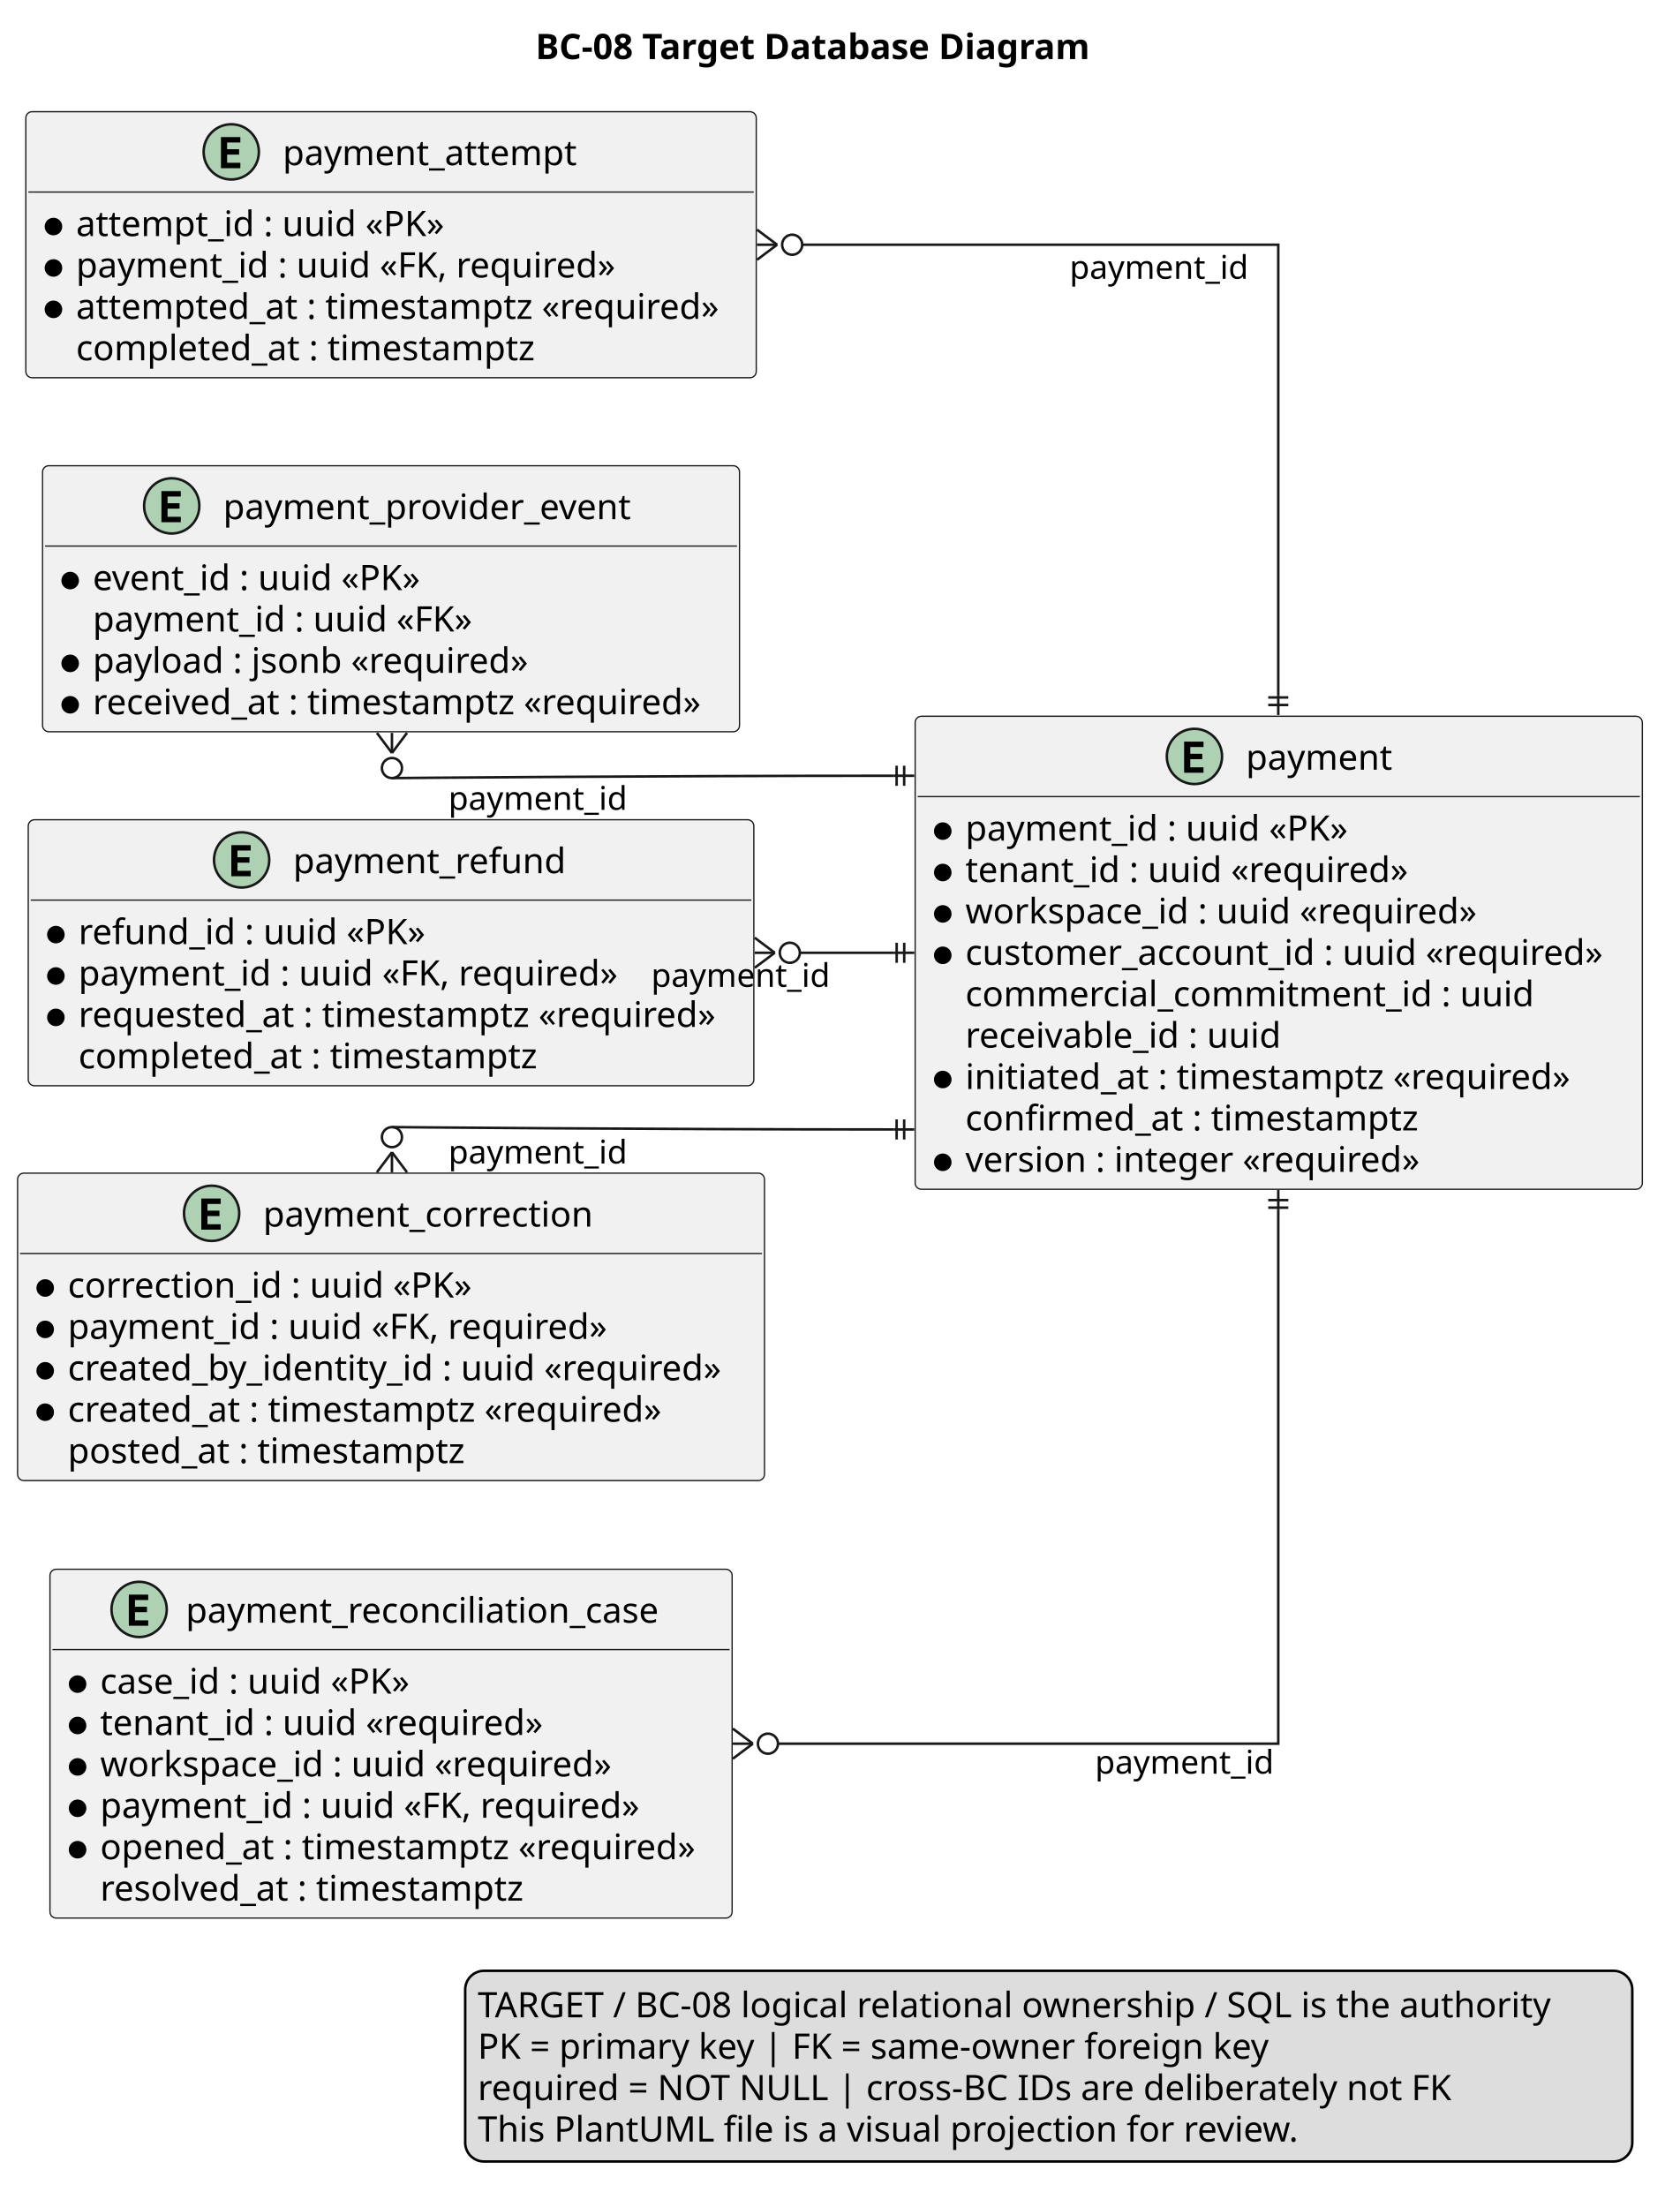
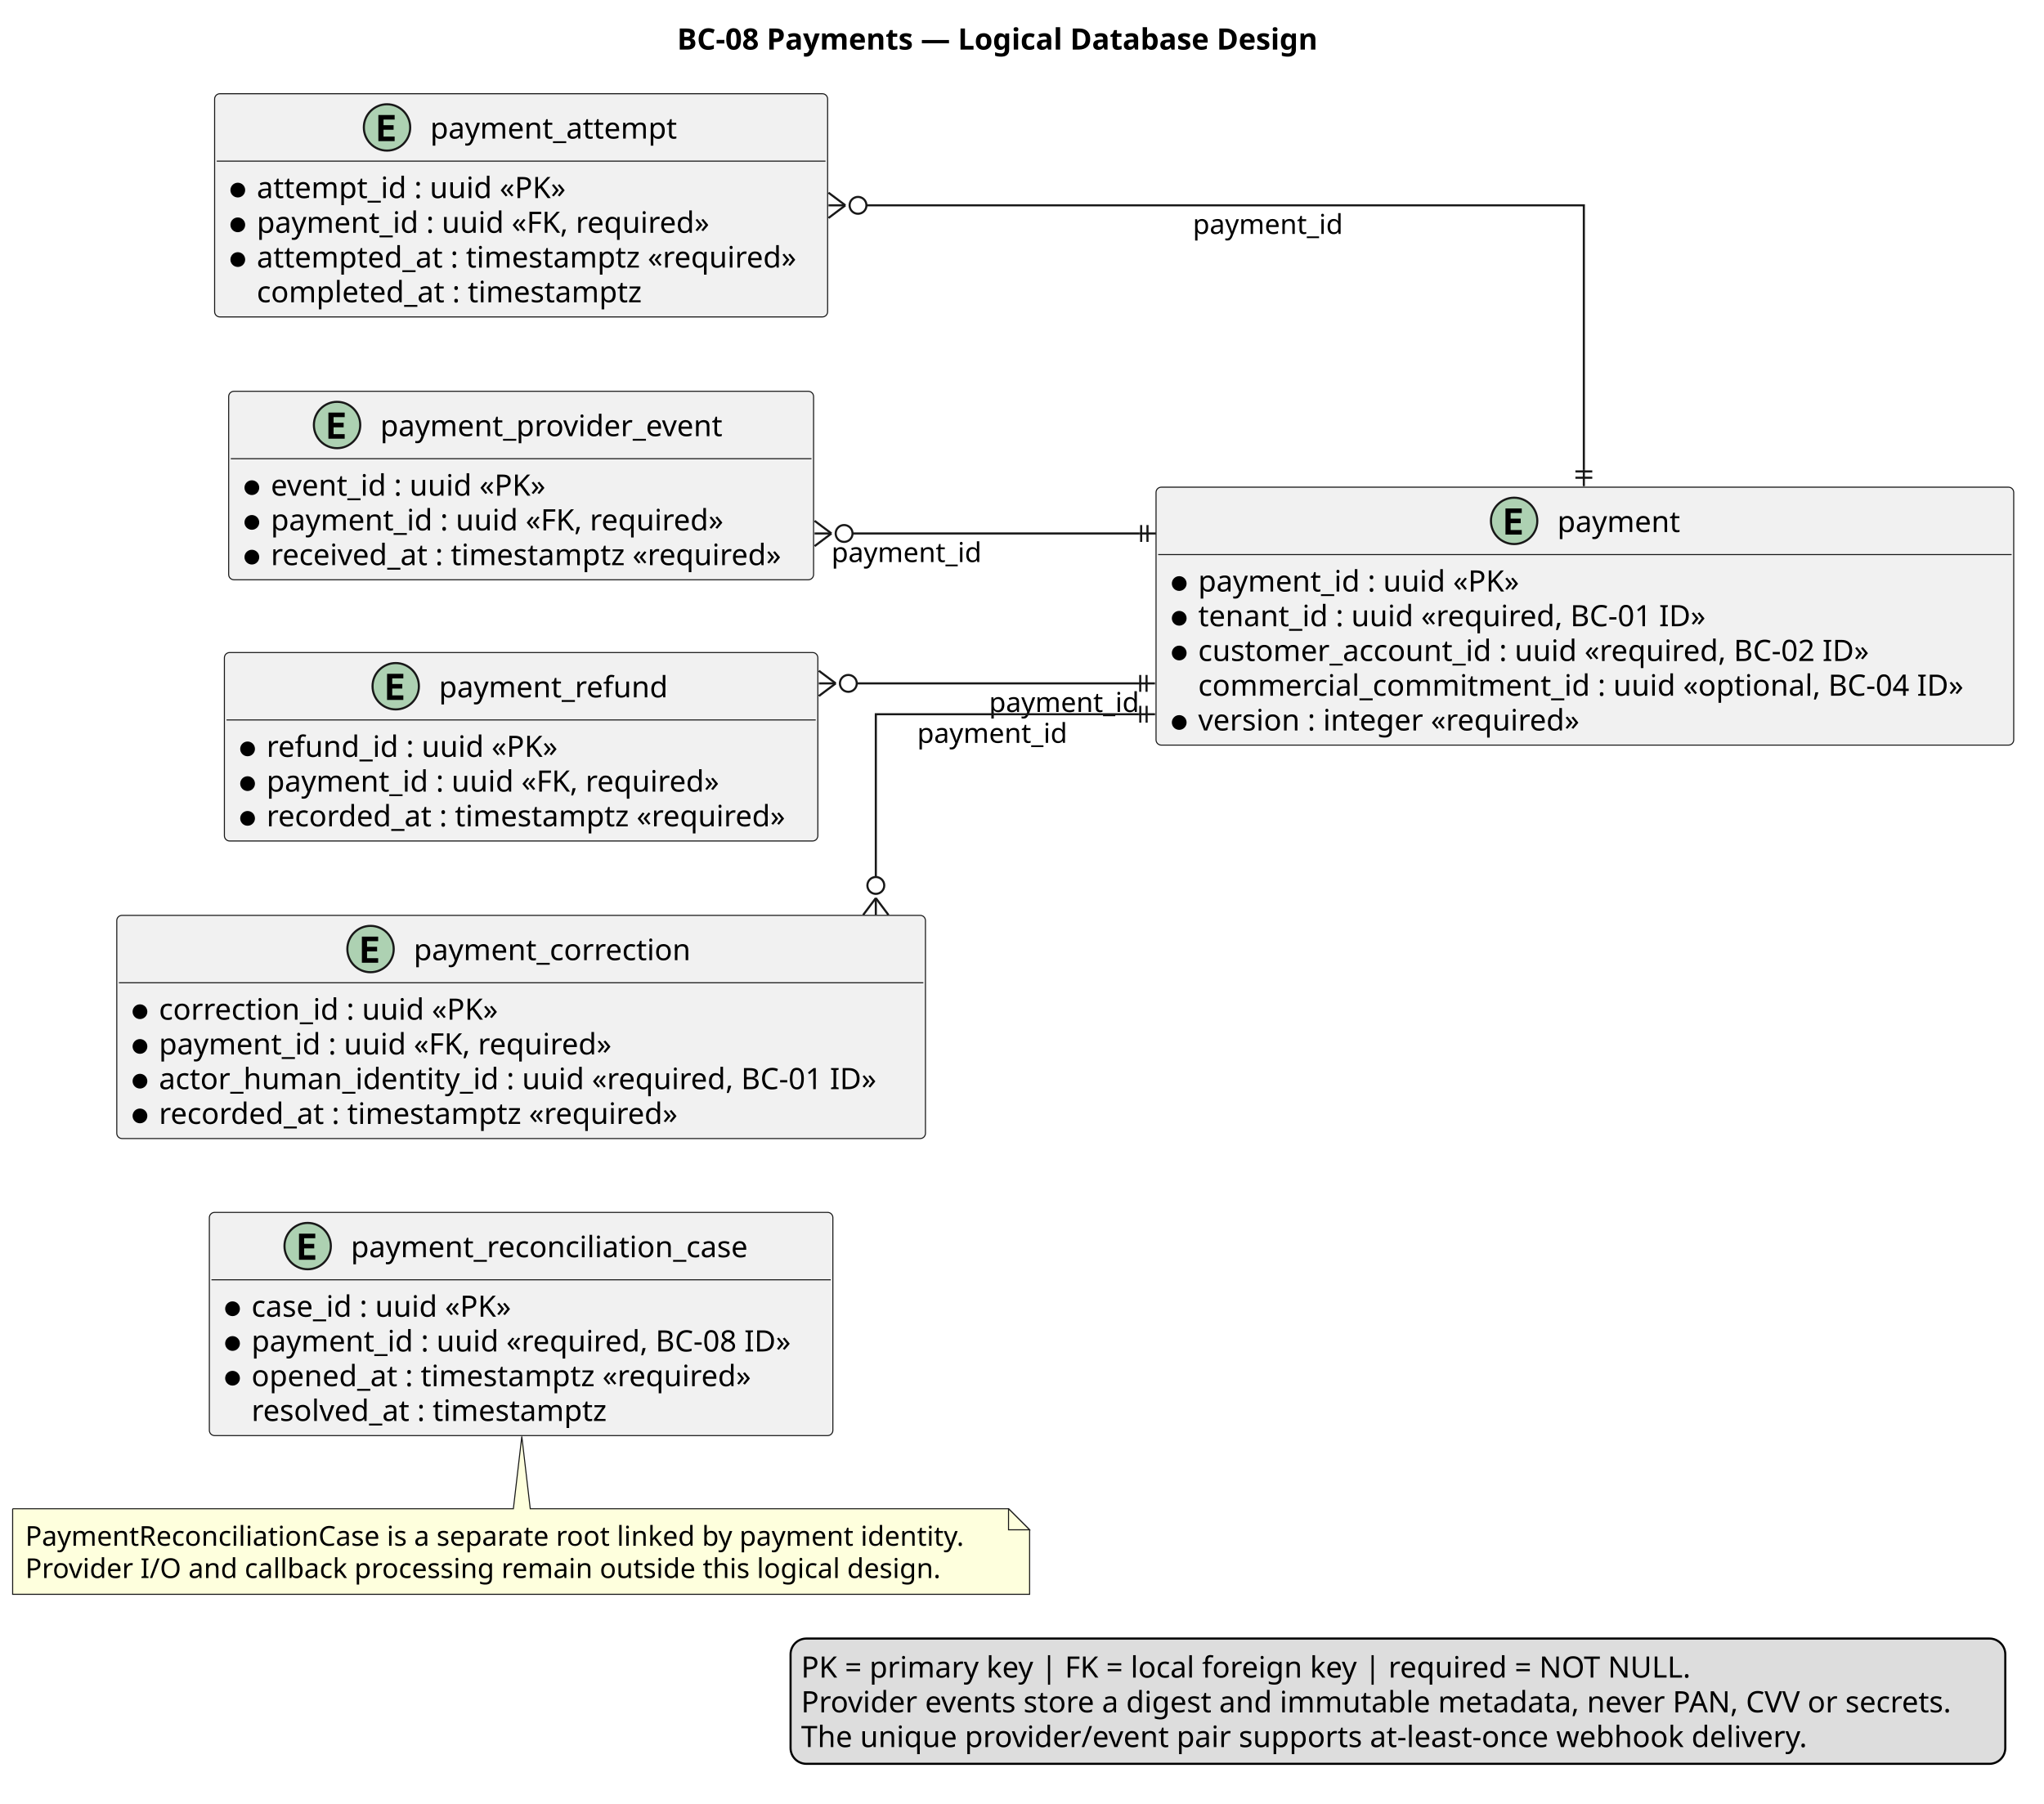
- <svg xmlns="http://www.w3.org/2000/svg" contentStyleType="text/css" data-diagram-type="CLASS" height="879px" preserveAspectRatio="none" style="width:669px;height:879px;background:#FFFFFF;" version="1.1" viewBox="0 0 669 879" width="669px" zoomAndPan="magnify">
+ <svg xmlns="http://www.w3.org/2000/svg" contentStyleType="text/css" data-diagram-type="CLASS" height="856px" preserveAspectRatio="none" style="width:970px;height:856px;background:#FFFFFF;" version="1.1" viewBox="0 0 970 856" width="970px" zoomAndPan="magnify">
  <defs />
  <g>
    <g class="title" data-source-line="1">
-       <text fill="#000000" font-family="sans-serif" font-size="14" font-weight="700" lengthAdjust="spacing" textLength="235.566" x="213.264" y="23.535">BC-08 Target Database Diagram</text>
+       <text fill="#000000" font-family="sans-serif" font-size="14" font-weight="700" lengthAdjust="spacing" textLength="320.988" x="321.322" y="23.535">BC-08 Payments — Logical Database Design</text>
    </g>
-     <g class="entity" data-qualified-name="t_payment" data-source-line="12" id="ent0001">
-       <rect fill="#F1F1F1" height="188.394" rx="2.5" ry="2.5" style="stroke:#181818;stroke-width:0.5;" width="289.614" x="364.48" y="285.268" />
-       <ellipse cx="475.711" cy="301.268" fill="#ADD1B2" rx="11" ry="11" style="stroke:#181818;stroke-width:1;" />
-       <path d="M479.325,307.768 L471.606,307.768 L471.606,295.375 L479.325,295.375 L479.325,297.533 L474.054,297.533 L474.054,300.206 L478.827,300.206 L478.827,302.365 L474.054,302.365 L474.054,305.61 L479.325,305.61 Z " fill="#000000" />
-       <text fill="#000000" font-family="sans-serif" font-size="14" lengthAdjust="spacing" textLength="58.652" x="496.211" y="306.559">payment</text>
-       <line style="stroke:#181818;stroke-width:0.5;" x1="365.48" x2="653.094" y1="317.268" y2="317.268" />
+     <g class="entity" data-qualified-name="payment" data-source-line="12" id="ent0001">
+       <rect fill="#F1F1F1" height="122.441" rx="2.5" ry="2.5" style="stroke:#181818;stroke-width:0.5;" width="407.022" x="548.61" y="231.248" />
+       <ellipse cx="718.545" cy="247.248" fill="#ADD1B2" rx="11" ry="11" style="stroke:#181818;stroke-width:1;" />
+       <path d="M722.159,253.748 L714.439,253.748 L714.439,241.355 L722.159,241.355 L722.159,243.513 L716.888,243.513 L716.888,246.186 L721.661,246.186 L721.661,248.345 L716.888,248.345 L716.888,251.59 L722.159,251.59 Z " fill="#000000" />
+       <text fill="#000000" font-family="sans-serif" font-size="14" lengthAdjust="spacing" textLength="58.652" x="739.045" y="252.539">payment</text>
+       <line style="stroke:#181818;stroke-width:0.5;" x1="549.61" x2="954.631" y1="263.248" y2="263.248" />
      <g data-visibility-modifier="IE_MANDATORY">
-         <ellipse cx="375.48" cy="331.012" fill="#000000" rx="3" ry="3" style="stroke:#000000;stroke-width:1;" />
+         <ellipse cx="559.61" cy="276.992" fill="#000000" rx="3" ry="3" style="stroke:#000000;stroke-width:1;" />
      </g>
-       <text fill="#000000" font-family="sans-serif" font-size="14" lengthAdjust="spacing" textLength="158.013" x="384.48" y="334.803">payment_id : uuid «PK»</text>
+       <text fill="#000000" font-family="sans-serif" font-size="14" lengthAdjust="spacing" textLength="158.013" x="568.61" y="280.783">payment_id : uuid «PK»</text>
      <g data-visibility-modifier="IE_MANDATORY">
-         <ellipse cx="375.48" cy="347.501" fill="#000000" rx="3" ry="3" style="stroke:#000000;stroke-width:1;" />
+         <ellipse cx="559.61" cy="293.481" fill="#000000" rx="3" ry="3" style="stroke:#000000;stroke-width:1;" />
      </g>
-       <text fill="#000000" font-family="sans-serif" font-size="14" lengthAdjust="spacing" textLength="183.278" x="384.48" y="351.292">tenant_id : uuid «required»</text>
+       <text fill="#000000" font-family="sans-serif" font-size="14" lengthAdjust="spacing" textLength="254.632" x="568.61" y="297.272">tenant_id : uuid «required, BC-01 ID»</text>
      <g data-visibility-modifier="IE_MANDATORY">
-         <ellipse cx="375.48" cy="363.989" fill="#000000" rx="3" ry="3" style="stroke:#000000;stroke-width:1;" />
+         <ellipse cx="559.61" cy="309.969" fill="#000000" rx="3" ry="3" style="stroke:#000000;stroke-width:1;" />
      </g>
-       <text fill="#000000" font-family="sans-serif" font-size="14" lengthAdjust="spacing" textLength="211.846" x="384.48" y="367.78">workspace_id : uuid «required»</text>
+       <text fill="#000000" font-family="sans-serif" font-size="14" lengthAdjust="spacing" textLength="334.968" x="568.61" y="313.76">customer_account_id : uuid «required, BC-02 ID»</text>
+       <text fill="#000000" font-family="sans-serif" font-size="14" lengthAdjust="spacing" textLength="381.022" x="568.61" y="330.248">commercial_commitment_id : uuid «optional, BC-04 ID»</text>
      <g data-visibility-modifier="IE_MANDATORY">
-         <ellipse cx="375.48" cy="380.477" fill="#000000" rx="3" ry="3" style="stroke:#000000;stroke-width:1;" />
+         <ellipse cx="559.61" cy="342.945" fill="#000000" rx="3" ry="3" style="stroke:#000000;stroke-width:1;" />
      </g>
-       <text fill="#000000" font-family="sans-serif" font-size="14" lengthAdjust="spacing" textLength="263.614" x="384.48" y="384.268">customer_account_id : uuid «required»</text>
-       <text fill="#000000" font-family="sans-serif" font-size="14" lengthAdjust="spacing" textLength="234.808" x="384.48" y="400.757">commercial_commitment_id : uuid</text>
-       <text fill="#000000" font-family="sans-serif" font-size="14" lengthAdjust="spacing" textLength="131.565" x="384.48" y="417.245">receivable_id : uuid</text>
+       <text fill="#000000" font-family="sans-serif" font-size="14" lengthAdjust="spacing" textLength="187.079" x="568.61" y="346.737">version : integer «required»</text>
+     </g>
+     <g class="entity" data-qualified-name="payment_attempt" data-source-line="24" id="ent0002">
+       <rect fill="#F1F1F1" height="105.953" rx="2.5" ry="2.5" style="stroke:#181818;stroke-width:0.5;" width="290.906" x="101.85" y="44.488" />
+       <ellipse cx="183.666" cy="60.488" fill="#ADD1B2" rx="11" ry="11" style="stroke:#181818;stroke-width:1;" />
+       <path d="M187.28,66.988 L179.56,66.988 L179.56,54.595 L187.28,54.595 L187.28,56.753 L182.009,56.753 L182.009,59.426 L186.782,59.426 L186.782,61.584 L182.009,61.584 L182.009,64.83 L187.28,64.83 Z " fill="#000000" />
+       <text fill="#000000" font-family="sans-serif" font-size="14" lengthAdjust="spacing" textLength="118.774" x="204.166" y="65.779">payment_attempt</text>
+       <line style="stroke:#181818;stroke-width:0.5;" x1="102.85" x2="391.756" y1="76.488" y2="76.488" />
      <g data-visibility-modifier="IE_MANDATORY">
-         <ellipse cx="375.48" cy="429.942" fill="#000000" rx="3" ry="3" style="stroke:#000000;stroke-width:1;" />
+         <ellipse cx="112.85" cy="90.232" fill="#000000" rx="3" ry="3" style="stroke:#000000;stroke-width:1;" />
      </g>
-       <text fill="#000000" font-family="sans-serif" font-size="14" lengthAdjust="spacing" textLength="250.817" x="384.48" y="433.733">initiated_at : timestamptz «required»</text>
-       <text fill="#000000" font-family="sans-serif" font-size="14" lengthAdjust="spacing" textLength="187.722" x="384.48" y="450.221">confirmed_at : timestamptz</text>
+       <text fill="#000000" font-family="sans-serif" font-size="14" lengthAdjust="spacing" textLength="152.482" x="121.85" y="94.023">attempt_id : uuid «PK»</text>
      <g data-visibility-modifier="IE_MANDATORY">
-         <ellipse cx="375.48" cy="462.919" fill="#000000" rx="3" ry="3" style="stroke:#000000;stroke-width:1;" />
+         <ellipse cx="112.85" cy="106.721" fill="#000000" rx="3" ry="3" style="stroke:#000000;stroke-width:1;" />
      </g>
-       <text fill="#000000" font-family="sans-serif" font-size="14" lengthAdjust="spacing" textLength="187.079" x="384.48" y="466.71">version : integer «required»</text>
+       <text fill="#000000" font-family="sans-serif" font-size="14" lengthAdjust="spacing" textLength="224.055" x="121.85" y="110.512">payment_id : uuid «FK, required»</text>
+       <g data-visibility-modifier="IE_MANDATORY">
+         <ellipse cx="112.85" cy="123.209" fill="#000000" rx="3" ry="3" style="stroke:#000000;stroke-width:1;" />
+       </g>
+       <text fill="#000000" font-family="sans-serif" font-size="14" lengthAdjust="spacing" textLength="264.906" x="121.85" y="127">attempted_at : timestamptz «required»</text>
+       <text fill="#000000" font-family="sans-serif" font-size="14" lengthAdjust="spacing" textLength="190.005" x="121.85" y="143.488">completed_at : timestamptz</text>
    </g>
-     <g class="entity" data-qualified-name="t_payment_attempt" data-source-line="28" id="ent0002">
-       <rect fill="#F1F1F1" height="105.953" rx="2.5" ry="2.5" style="stroke:#181818;stroke-width:0.5;" width="290.906" x="10.29" y="44.488" />
-       <ellipse cx="92.106" cy="60.488" fill="#ADD1B2" rx="11" ry="11" style="stroke:#181818;stroke-width:1;" />
-       <path d="M95.72,66.988 L88,66.988 L88,54.595 L95.72,54.595 L95.72,56.753 L90.449,56.753 L90.449,59.426 L95.222,59.426 L95.222,61.584 L90.449,61.584 L90.449,64.83 L95.72,64.83 Z " fill="#000000" />
-       <text fill="#000000" font-family="sans-serif" font-size="14" lengthAdjust="spacing" textLength="118.774" x="112.606" y="65.779">payment_attempt</text>
-       <line style="stroke:#181818;stroke-width:0.5;" x1="11.29" x2="300.196" y1="76.488" y2="76.488" />
+     <g class="entity" data-qualified-name="payment_provider_event" data-source-line="34" id="ent0003">
+       <rect fill="#F1F1F1" height="89.465" rx="2.5" ry="2.5" style="stroke:#181818;stroke-width:0.5;" width="277.576" x="108.52" y="185.738" />
+       <ellipse cx="159.96" cy="201.738" fill="#ADD1B2" rx="11" ry="11" style="stroke:#181818;stroke-width:1;" />
+       <path d="M163.575,208.238 L155.855,208.238 L155.855,195.845 L163.575,195.845 L163.575,198.003 L158.304,198.003 L158.304,200.676 L163.077,200.676 L163.077,202.834 L158.304,202.834 L158.304,206.08 L163.575,206.08 Z " fill="#000000" />
+       <text fill="#000000" font-family="sans-serif" font-size="14" lengthAdjust="spacing" textLength="166.195" x="180.46" y="207.029">payment_provider_event</text>
+       <line style="stroke:#181818;stroke-width:0.5;" x1="109.52" x2="385.096" y1="217.738" y2="217.738" />
      <g data-visibility-modifier="IE_MANDATORY">
-         <ellipse cx="21.29" cy="90.232" fill="#000000" rx="3" ry="3" style="stroke:#000000;stroke-width:1;" />
+         <ellipse cx="119.52" cy="231.482" fill="#000000" rx="3" ry="3" style="stroke:#000000;stroke-width:1;" />
      </g>
-       <text fill="#000000" font-family="sans-serif" font-size="14" lengthAdjust="spacing" textLength="152.482" x="30.29" y="94.023">attempt_id : uuid «PK»</text>
+       <text fill="#000000" font-family="sans-serif" font-size="14" lengthAdjust="spacing" textLength="136.131" x="128.52" y="235.273">event_id : uuid «PK»</text>
      <g data-visibility-modifier="IE_MANDATORY">
-         <ellipse cx="21.29" cy="106.721" fill="#000000" rx="3" ry="3" style="stroke:#000000;stroke-width:1;" />
+         <ellipse cx="119.52" cy="247.971" fill="#000000" rx="3" ry="3" style="stroke:#000000;stroke-width:1;" />
      </g>
-       <text fill="#000000" font-family="sans-serif" font-size="14" lengthAdjust="spacing" textLength="224.055" x="30.29" y="110.512">payment_id : uuid «FK, required»</text>
+       <text fill="#000000" font-family="sans-serif" font-size="14" lengthAdjust="spacing" textLength="224.055" x="128.52" y="251.762">payment_id : uuid «FK, required»</text>
      <g data-visibility-modifier="IE_MANDATORY">
-         <ellipse cx="21.29" cy="123.209" fill="#000000" rx="3" ry="3" style="stroke:#000000;stroke-width:1;" />
+         <ellipse cx="119.52" cy="264.459" fill="#000000" rx="3" ry="3" style="stroke:#000000;stroke-width:1;" />
      </g>
-       <text fill="#000000" font-family="sans-serif" font-size="14" lengthAdjust="spacing" textLength="264.906" x="30.29" y="127">attempted_at : timestamptz «required»</text>
-       <text fill="#000000" font-family="sans-serif" font-size="14" lengthAdjust="spacing" textLength="190.005" x="30.29" y="143.488">completed_at : timestamptz</text>
+       <text fill="#000000" font-family="sans-serif" font-size="14" lengthAdjust="spacing" textLength="251.576" x="128.52" y="268.25">received_at : timestamptz «required»</text>
    </g>
-     <g class="entity" data-qualified-name="t_payment_provider_event" data-source-line="38" id="ent0003">
-       <rect fill="#F1F1F1" height="105.953" rx="2.5" ry="2.5" style="stroke:#181818;stroke-width:0.5;" width="277.576" x="16.95" y="185.488" />
-       <ellipse cx="68.39" cy="201.488" fill="#ADD1B2" rx="11" ry="11" style="stroke:#181818;stroke-width:1;" />
-       <path d="M72.005,207.988 L64.285,207.988 L64.285,195.595 L72.005,195.595 L72.005,197.753 L66.734,197.753 L66.734,200.426 L71.507,200.426 L71.507,202.584 L66.734,202.584 L66.734,205.83 L72.005,205.83 Z " fill="#000000" />
-       <text fill="#000000" font-family="sans-serif" font-size="14" lengthAdjust="spacing" textLength="166.195" x="88.89" y="206.779">payment_provider_event</text>
-       <line style="stroke:#181818;stroke-width:0.5;" x1="17.95" x2="293.526" y1="217.488" y2="217.488" />
+     <g class="entity" data-qualified-name="payment_refund" data-source-line="45" id="ent0004">
+       <rect fill="#F1F1F1" height="89.465" rx="2.5" ry="2.5" style="stroke:#181818;stroke-width:0.5;" width="281.623" x="106.49" y="309.738" />
+       <ellipse cx="187.793" cy="325.738" fill="#ADD1B2" rx="11" ry="11" style="stroke:#181818;stroke-width:1;" />
+       <path d="M191.407,332.238 L183.688,332.238 L183.688,319.845 L191.407,319.845 L191.407,322.003 L186.137,322.003 L186.137,324.676 L190.909,324.676 L190.909,326.834 L186.137,326.834 L186.137,330.08 L191.407,330.08 Z " fill="#000000" />
+       <text fill="#000000" font-family="sans-serif" font-size="14" lengthAdjust="spacing" textLength="110.517" x="208.293" y="331.029">payment_refund</text>
+       <line style="stroke:#181818;stroke-width:0.5;" x1="107.49" x2="387.113" y1="341.738" y2="341.738" />
      <g data-visibility-modifier="IE_MANDATORY">
-         <ellipse cx="27.95" cy="231.232" fill="#000000" rx="3" ry="3" style="stroke:#000000;stroke-width:1;" />
+         <ellipse cx="117.49" cy="355.482" fill="#000000" rx="3" ry="3" style="stroke:#000000;stroke-width:1;" />
      </g>
-       <text fill="#000000" font-family="sans-serif" font-size="14" lengthAdjust="spacing" textLength="136.131" x="36.95" y="235.023">event_id : uuid «PK»</text>
-       <text fill="#000000" font-family="sans-serif" font-size="14" lengthAdjust="spacing" textLength="157.78" x="36.95" y="251.512">payment_id : uuid «FK»</text>
+       <text fill="#000000" font-family="sans-serif" font-size="14" lengthAdjust="spacing" textLength="144.225" x="126.49" y="359.273">refund_id : uuid «PK»</text>
      <g data-visibility-modifier="IE_MANDATORY">
-         <ellipse cx="27.95" cy="264.209" fill="#000000" rx="3" ry="3" style="stroke:#000000;stroke-width:1;" />
+         <ellipse cx="117.49" cy="371.971" fill="#000000" rx="3" ry="3" style="stroke:#000000;stroke-width:1;" />
      </g>
-       <text fill="#000000" font-family="sans-serif" font-size="14" lengthAdjust="spacing" textLength="180.346" x="36.95" y="268">payload : jsonb «required»</text>
+       <text fill="#000000" font-family="sans-serif" font-size="14" lengthAdjust="spacing" textLength="224.055" x="126.49" y="375.762">payment_id : uuid «FK, required»</text>
      <g data-visibility-modifier="IE_MANDATORY">
-         <ellipse cx="27.95" cy="280.697" fill="#000000" rx="3" ry="3" style="stroke:#000000;stroke-width:1;" />
+         <ellipse cx="117.49" cy="388.459" fill="#000000" rx="3" ry="3" style="stroke:#000000;stroke-width:1;" />
      </g>
-       <text fill="#000000" font-family="sans-serif" font-size="14" lengthAdjust="spacing" textLength="251.576" x="36.95" y="284.488">received_at : timestamptz «required»</text>
+       <text fill="#000000" font-family="sans-serif" font-size="14" lengthAdjust="spacing" textLength="255.623" x="126.49" y="392.25">recorded_at : timestamptz «required»</text>
    </g>
-     <g class="entity" data-qualified-name="t_payment_refund" data-source-line="49" id="ent0004">
-       <rect fill="#F1F1F1" height="105.953" rx="2.5" ry="2.5" style="stroke:#181818;stroke-width:0.5;" width="288.985" x="11.25" y="326.488" />
-       <ellipse cx="96.234" cy="342.488" fill="#ADD1B2" rx="11" ry="11" style="stroke:#181818;stroke-width:1;" />
-       <path d="M99.849,348.988 L92.129,348.988 L92.129,336.595 L99.849,336.595 L99.849,338.753 L94.578,338.753 L94.578,341.426 L99.351,341.426 L99.351,343.584 L94.578,343.584 L94.578,346.83 L99.849,346.83 Z " fill="#000000" />
-       <text fill="#000000" font-family="sans-serif" font-size="14" lengthAdjust="spacing" textLength="110.517" x="116.734" y="347.779">payment_refund</text>
-       <line style="stroke:#181818;stroke-width:0.5;" x1="12.25" x2="299.235" y1="358.488" y2="358.488" />
+     <g class="entity" data-qualified-name="payment_correction" data-source-line="54" id="ent0005">
+       <rect fill="#F1F1F1" height="105.953" rx="2.5" ry="2.5" style="stroke:#181818;stroke-width:0.5;" width="383.766" x="55.42" y="434.488" />
+       <ellipse cx="175.842" cy="450.488" fill="#ADD1B2" rx="11" ry="11" style="stroke:#181818;stroke-width:1;" />
+       <path d="M179.456,456.988 L171.736,456.988 L171.736,444.595 L179.456,444.595 L179.456,446.753 L174.185,446.753 L174.185,449.426 L178.958,449.426 L178.958,451.584 L174.185,451.584 L174.185,454.83 L179.456,454.83 Z " fill="#000000" />
+       <text fill="#000000" font-family="sans-serif" font-size="14" lengthAdjust="spacing" textLength="134.422" x="196.342" y="455.779">payment_correction</text>
+       <line style="stroke:#181818;stroke-width:0.5;" x1="56.42" x2="438.186" y1="466.488" y2="466.488" />
      <g data-visibility-modifier="IE_MANDATORY">
-         <ellipse cx="22.25" cy="372.232" fill="#000000" rx="3" ry="3" style="stroke:#000000;stroke-width:1;" />
+         <ellipse cx="66.42" cy="480.232" fill="#000000" rx="3" ry="3" style="stroke:#000000;stroke-width:1;" />
      </g>
-       <text fill="#000000" font-family="sans-serif" font-size="14" lengthAdjust="spacing" textLength="144.225" x="31.25" y="376.023">refund_id : uuid «PK»</text>
+       <text fill="#000000" font-family="sans-serif" font-size="14" lengthAdjust="spacing" textLength="168.13" x="75.42" y="484.023">correction_id : uuid «PK»</text>
      <g data-visibility-modifier="IE_MANDATORY">
-         <ellipse cx="22.25" cy="388.721" fill="#000000" rx="3" ry="3" style="stroke:#000000;stroke-width:1;" />
+         <ellipse cx="66.42" cy="496.721" fill="#000000" rx="3" ry="3" style="stroke:#000000;stroke-width:1;" />
      </g>
-       <text fill="#000000" font-family="sans-serif" font-size="14" lengthAdjust="spacing" textLength="224.055" x="31.25" y="392.512">payment_id : uuid «FK, required»</text>
+       <text fill="#000000" font-family="sans-serif" font-size="14" lengthAdjust="spacing" textLength="224.055" x="75.42" y="500.512">payment_id : uuid «FK, required»</text>
      <g data-visibility-modifier="IE_MANDATORY">
-         <ellipse cx="22.25" cy="405.209" fill="#000000" rx="3" ry="3" style="stroke:#000000;stroke-width:1;" />
+         <ellipse cx="66.42" cy="513.209" fill="#000000" rx="3" ry="3" style="stroke:#000000;stroke-width:1;" />
      </g>
-       <text fill="#000000" font-family="sans-serif" font-size="14" lengthAdjust="spacing" textLength="262.985" x="31.25" y="409">requested_at : timestamptz «required»</text>
-       <text fill="#000000" font-family="sans-serif" font-size="14" lengthAdjust="spacing" textLength="190.005" x="31.25" y="425.488">completed_at : timestamptz</text>
+       <text fill="#000000" font-family="sans-serif" font-size="14" lengthAdjust="spacing" textLength="357.766" x="75.42" y="517">actor_human_identity_id : uuid «required, BC-01 ID»</text>
+       <g data-visibility-modifier="IE_MANDATORY">
+         <ellipse cx="66.42" cy="529.697" fill="#000000" rx="3" ry="3" style="stroke:#000000;stroke-width:1;" />
+       </g>
+       <text fill="#000000" font-family="sans-serif" font-size="14" lengthAdjust="spacing" textLength="255.623" x="75.42" y="533.488">recorded_at : timestamptz «required»</text>
    </g>
-     <g class="entity" data-qualified-name="t_payment_correction" data-source-line="60" id="ent0005">
-       <rect fill="#F1F1F1" height="122.441" rx="2.5" ry="2.5" style="stroke:#181818;stroke-width:0.5;" width="297.482" x="7" y="467.238" />
-       <ellipse cx="84.28" cy="483.238" fill="#ADD1B2" rx="11" ry="11" style="stroke:#181818;stroke-width:1;" />
-       <path d="M87.894,489.738 L80.175,489.738 L80.175,477.345 L87.894,477.345 L87.894,479.503 L82.624,479.503 L82.624,482.176 L87.397,482.176 L87.397,484.334 L82.624,484.334 L82.624,487.58 L87.894,487.58 Z " fill="#000000" />
-       <text fill="#000000" font-family="sans-serif" font-size="14" lengthAdjust="spacing" textLength="134.422" x="104.78" y="488.529">payment_correction</text>
-       <line style="stroke:#181818;stroke-width:0.5;" x1="8" x2="303.482" y1="499.238" y2="499.238" />
+     <g class="entity" data-qualified-name="payment_reconciliation_case" data-source-line="63" id="ent0006">
+       <rect fill="#F1F1F1" height="105.953" rx="2.5" ry="2.5" style="stroke:#181818;stroke-width:0.5;" width="295.903" x="99.35" y="575.488" />
+       <ellipse cx="146.005" cy="591.488" fill="#ADD1B2" rx="11" ry="11" style="stroke:#181818;stroke-width:1;" />
+       <path d="M149.619,597.988 L141.9,597.988 L141.9,585.595 L149.619,585.595 L149.619,587.753 L144.349,587.753 L144.349,590.426 L149.121,590.426 L149.121,592.585 L144.349,592.585 L144.349,595.83 L149.619,595.83 Z " fill="#000000" />
+       <text fill="#000000" font-family="sans-serif" font-size="14" lengthAdjust="spacing" textLength="194.093" x="166.505" y="596.779">payment_reconciliation_case</text>
+       <line style="stroke:#181818;stroke-width:0.5;" x1="100.35" x2="394.253" y1="607.488" y2="607.488" />
      <g data-visibility-modifier="IE_MANDATORY">
-         <ellipse cx="18" cy="512.982" fill="#000000" rx="3" ry="3" style="stroke:#000000;stroke-width:1;" />
+         <ellipse cx="110.35" cy="621.232" fill="#000000" rx="3" ry="3" style="stroke:#000000;stroke-width:1;" />
      </g>
-       <text fill="#000000" font-family="sans-serif" font-size="14" lengthAdjust="spacing" textLength="168.13" x="27" y="516.773">correction_id : uuid «PK»</text>
+       <text fill="#000000" font-family="sans-serif" font-size="14" lengthAdjust="spacing" textLength="129.199" x="119.35" y="625.023">case_id : uuid «PK»</text>
      <g data-visibility-modifier="IE_MANDATORY">
-         <ellipse cx="18" cy="529.471" fill="#000000" rx="3" ry="3" style="stroke:#000000;stroke-width:1;" />
+         <ellipse cx="110.35" cy="637.721" fill="#000000" rx="3" ry="3" style="stroke:#000000;stroke-width:1;" />
      </g>
-       <text fill="#000000" font-family="sans-serif" font-size="14" lengthAdjust="spacing" textLength="224.055" x="27" y="533.262">payment_id : uuid «FK, required»</text>
+       <text fill="#000000" font-family="sans-serif" font-size="14" lengthAdjust="spacing" textLength="269.903" x="119.35" y="641.512">payment_id : uuid «required, BC-08 ID»</text>
      <g data-visibility-modifier="IE_MANDATORY">
-         <ellipse cx="18" cy="545.959" fill="#000000" rx="3" ry="3" style="stroke:#000000;stroke-width:1;" />
+         <ellipse cx="110.35" cy="654.209" fill="#000000" rx="3" ry="3" style="stroke:#000000;stroke-width:1;" />
      </g>
-       <text fill="#000000" font-family="sans-serif" font-size="14" lengthAdjust="spacing" textLength="271.482" x="27" y="549.75">created_by_identity_id : uuid «required»</text>
-       <g data-visibility-modifier="IE_MANDATORY">
-         <ellipse cx="18" cy="562.447" fill="#000000" rx="3" ry="3" style="stroke:#000000;stroke-width:1;" />
-       </g>
-       <text fill="#000000" font-family="sans-serif" font-size="14" lengthAdjust="spacing" textLength="245.451" x="27" y="566.238">created_at : timestamptz «required»</text>
-       <text fill="#000000" font-family="sans-serif" font-size="14" lengthAdjust="spacing" textLength="165.054" x="27" y="582.727">posted_at : timestamptz</text>
+       <text fill="#000000" font-family="sans-serif" font-size="14" lengthAdjust="spacing" textLength="245.684" x="119.35" y="658">opened_at : timestamptz «required»</text>
+       <text fill="#000000" font-family="sans-serif" font-size="14" lengthAdjust="spacing" textLength="175.827" x="119.35" y="674.488">resolved_at : timestamptz</text>
    </g>
-     <g class="entity" data-qualified-name="t_payment_reconciliation_case" data-source-line="71" id="ent0006">
-       <rect fill="#F1F1F1" height="138.93" rx="2.5" ry="2.5" style="stroke:#181818;stroke-width:0.5;" width="271.684" x="19.9" y="624.998" />
-       <ellipse cx="55.416" cy="640.998" fill="#ADD1B2" rx="11" ry="11" style="stroke:#181818;stroke-width:1;" />
-       <path d="M59.03,647.498 L51.31,647.498 L51.31,635.105 L59.03,635.105 L59.03,637.263 L53.759,637.263 L53.759,639.936 L58.532,639.936 L58.532,642.095 L53.759,642.095 L53.759,645.34 L59.03,645.34 Z " fill="#000000" />
-       <text fill="#000000" font-family="sans-serif" font-size="14" lengthAdjust="spacing" textLength="194.093" x="73.975" y="646.289">payment_reconciliation_case</text>
-       <line style="stroke:#181818;stroke-width:0.5;" x1="20.9" x2="290.584" y1="656.998" y2="656.998" />
-       <g data-visibility-modifier="IE_MANDATORY">
-         <ellipse cx="30.9" cy="670.742" fill="#000000" rx="3" ry="3" style="stroke:#000000;stroke-width:1;" />
-       </g>
-       <text fill="#000000" font-family="sans-serif" font-size="14" lengthAdjust="spacing" textLength="129.199" x="39.9" y="674.533">case_id : uuid «PK»</text>
-       <g data-visibility-modifier="IE_MANDATORY">
-         <ellipse cx="30.9" cy="687.231" fill="#000000" rx="3" ry="3" style="stroke:#000000;stroke-width:1;" />
-       </g>
-       <text fill="#000000" font-family="sans-serif" font-size="14" lengthAdjust="spacing" textLength="183.278" x="39.9" y="691.022">tenant_id : uuid «required»</text>
-       <g data-visibility-modifier="IE_MANDATORY">
-         <ellipse cx="30.9" cy="703.719" fill="#000000" rx="3" ry="3" style="stroke:#000000;stroke-width:1;" />
-       </g>
-       <text fill="#000000" font-family="sans-serif" font-size="14" lengthAdjust="spacing" textLength="211.846" x="39.9" y="707.51">workspace_id : uuid «required»</text>
-       <g data-visibility-modifier="IE_MANDATORY">
-         <ellipse cx="30.9" cy="720.207" fill="#000000" rx="3" ry="3" style="stroke:#000000;stroke-width:1;" />
-       </g>
-       <text fill="#000000" font-family="sans-serif" font-size="14" lengthAdjust="spacing" textLength="224.055" x="39.9" y="723.998">payment_id : uuid «FK, required»</text>
-       <g data-visibility-modifier="IE_MANDATORY">
-         <ellipse cx="30.9" cy="736.696" fill="#000000" rx="3" ry="3" style="stroke:#000000;stroke-width:1;" />
-       </g>
-       <text fill="#000000" font-family="sans-serif" font-size="14" lengthAdjust="spacing" textLength="245.684" x="39.9" y="740.487">opened_at : timestamptz «required»</text>
-       <text fill="#000000" font-family="sans-serif" font-size="14" lengthAdjust="spacing" textLength="175.827" x="39.9" y="756.975">resolved_at : timestamptz</text>
+     <g class="entity" data-qualified-name="GMN11" data-source-line="78" id="ent0012">
+       <path d="M6,716.158 L6,756.779 A0,0 0 0 0 6,756.779 L488.608,756.779 A0,0 0 0 0 488.608,756.779 L488.608,726.158 L478.608,716.158 L251.63,716.158 L247.63,681.838 L243.63,716.158 L6,716.158 A0,0 0 0 0 6,716.158" fill="#FEFFDD" style="stroke:#181818;stroke-width:0.5;" />
+       <path d="M478.608,716.158 L478.608,726.158 L488.608,726.158 L478.608,716.158" fill="#FEFFDD" style="stroke:#181818;stroke-width:0.5;" />
+       <text fill="#000000" font-family="sans-serif" font-size="13" lengthAdjust="spacing" textLength="461.608" x="12" y="733.727">PaymentReconciliationCase is a separate root linked by payment identity.</text>
+       <text fill="#000000" font-family="sans-serif" font-size="13" lengthAdjust="spacing" textLength="453.419" x="12" y="749.037">Provider I/O and callback processing remain outside this logical design.</text>
    </g>
-     <g class="link" data-entity-1="ent0002" data-entity-2="ent0001" data-link-type="crowfoot" data-source-line="82" id="lnk7">
-       <path codeLine="82" d="M319.5,97.468 C416.84,97.468 509.1,97.468 509.1,97.468 C509.1,97.468 509.1,194.848 509.1,276.778" fill="none" id="t_payment_attempt-t_payment" style="stroke:#181818;stroke-width:1;" />
-       <line style="stroke:#181818;stroke-width:1;" x1="309.5" x2="301.5" y1="97.468" y2="103.468" />
-       <line style="stroke:#181818;stroke-width:1;" x1="309.5" x2="301.5" y1="97.468" y2="91.468" />
-       <line style="stroke:#181818;stroke-width:1;" x1="309.5" x2="301.5" y1="97.468" y2="97.468" />
-       <ellipse cx="315.5" cy="97.468" fill="none" rx="4" ry="4" style="stroke:#181818;stroke-width:1;" />
-       <line style="stroke:#181818;stroke-width:1;" x1="513.1" x2="505.1" y1="280.778" y2="280.778" />
-       <line style="stroke:#181818;stroke-width:1;" x1="513.1" x2="505.1" y1="277.778" y2="277.778" />
-       <line style="stroke:#181818;stroke-width:1;" x1="509.1" x2="509.1" y1="276.778" y2="284.778" />
-       <text fill="#000000" font-family="sans-serif" font-size="13" lengthAdjust="spacing" textLength="72.903" x="425.96" y="111.037">payment_id</text>
+     <g class="link" data-entity-1="ent0002" data-entity-2="ent0001" data-link-type="crowfoot" data-source-line="72" id="lnk7">
+       <path codeLine="72" d="M411.18,97.468 C560.12,97.468 751.63,97.468 751.63,97.468 C751.63,97.468 751.63,165.638 751.63,222.768" fill="none" id="payment_attempt-payment" style="stroke:#181818;stroke-width:1;" />
+       <line style="stroke:#181818;stroke-width:1;" x1="401.18" x2="393.18" y1="97.468" y2="103.468" />
+       <line style="stroke:#181818;stroke-width:1;" x1="401.18" x2="393.18" y1="97.468" y2="91.468" />
+       <line style="stroke:#181818;stroke-width:1;" x1="401.18" x2="393.18" y1="97.468" y2="97.468" />
+       <ellipse cx="407.18" cy="97.468" fill="none" rx="4" ry="4" style="stroke:#181818;stroke-width:1;" />
+       <line style="stroke:#181818;stroke-width:1;" x1="755.63" x2="747.63" y1="226.768" y2="226.768" />
+       <line style="stroke:#181818;stroke-width:1;" x1="755.63" x2="747.63" y1="223.768" y2="223.768" />
+       <line style="stroke:#181818;stroke-width:1;" x1="751.63" x2="751.63" y1="222.768" y2="230.768" />
+       <text fill="#000000" font-family="sans-serif" font-size="13" lengthAdjust="spacing" textLength="72.903" x="566.05" y="111.037">payment_id</text>
    </g>
-     <g class="link" data-entity-1="ent0003" data-entity-2="ent0001" data-link-type="crowfoot" data-source-line="83" id="lnk8">
-       <path codeLine="83" d="M156.1,309.898 C156.1,309.898 258.69,308.968 356.1,308.968" fill="none" id="t_payment_provider_event-t_payment" style="stroke:#181818;stroke-width:1;" />
-       <line style="stroke:#181818;stroke-width:1;" x1="156.1" x2="150.1" y1="299.898" y2="291.898" />
-       <line style="stroke:#181818;stroke-width:1;" x1="156.1" x2="162.1" y1="299.898" y2="291.898" />
-       <line style="stroke:#181818;stroke-width:1;" x1="156.1" x2="156.1" y1="299.898" y2="291.898" />
-       <ellipse cx="156.1" cy="305.898" fill="none" rx="4" ry="4" style="stroke:#181818;stroke-width:1;" />
-       <line style="stroke:#181818;stroke-width:1;" x1="360.1" x2="360.1" y1="304.968" y2="312.968" />
-       <line style="stroke:#181818;stroke-width:1;" x1="357.1" x2="357.1" y1="304.968" y2="312.968" />
-       <line style="stroke:#181818;stroke-width:1;" x1="356.1" x2="364.1" y1="308.968" y2="308.968" />
-       <text fill="#000000" font-family="sans-serif" font-size="13" lengthAdjust="spacing" textLength="72.903" x="178.57" y="322.537">payment_id</text>
+     <g class="link" data-entity-1="ent0003" data-entity-2="ent0001" data-link-type="crowfoot" data-source-line="73" id="lnk8">
+       <path codeLine="73" d="M404.58,253.228 C454.63,253.228 486.17,253.228 540.55,253.228" fill="none" id="payment_provider_event-payment" style="stroke:#181818;stroke-width:1;" />
+       <line style="stroke:#181818;stroke-width:1;" x1="394.58" x2="386.58" y1="253.228" y2="259.228" />
+       <line style="stroke:#181818;stroke-width:1;" x1="394.58" x2="386.58" y1="253.228" y2="247.228" />
+       <line style="stroke:#181818;stroke-width:1;" x1="394.58" x2="386.58" y1="253.228" y2="253.228" />
+       <ellipse cx="400.58" cy="253.228" fill="none" rx="4" ry="4" style="stroke:#181818;stroke-width:1;" />
+       <line style="stroke:#181818;stroke-width:1;" x1="544.55" x2="544.55" y1="249.228" y2="257.228" />
+       <line style="stroke:#181818;stroke-width:1;" x1="541.55" x2="541.55" y1="249.228" y2="257.228" />
+       <line style="stroke:#181818;stroke-width:1;" x1="540.55" x2="548.55" y1="253.228" y2="253.228" />
+       <text fill="#000000" font-family="sans-serif" font-size="13" lengthAdjust="spacing" textLength="72.903" x="394.57" y="266.797">payment_id</text>
    </g>
-     <g class="link" data-entity-1="ent0004" data-entity-2="ent0001" data-link-type="crowfoot" data-source-line="84" id="lnk9">
-       <path codeLine="84" d="M318.56,379.468 C339.54,379.468 335.14,379.468 356.12,379.468" fill="none" id="t_payment_refund-t_payment" style="stroke:#181818;stroke-width:1;" />
-       <line style="stroke:#181818;stroke-width:1;" x1="308.56" x2="300.56" y1="379.468" y2="385.468" />
-       <line style="stroke:#181818;stroke-width:1;" x1="308.56" x2="300.56" y1="379.468" y2="373.468" />
-       <line style="stroke:#181818;stroke-width:1;" x1="308.56" x2="300.56" y1="379.468" y2="379.468" />
-       <ellipse cx="314.56" cy="379.468" fill="none" rx="4" ry="4" style="stroke:#181818;stroke-width:1;" />
-       <line style="stroke:#181818;stroke-width:1;" x1="360.12" x2="360.12" y1="375.468" y2="383.468" />
-       <line style="stroke:#181818;stroke-width:1;" x1="357.12" x2="357.12" y1="375.468" y2="383.468" />
-       <line style="stroke:#181818;stroke-width:1;" x1="356.12" x2="364.12" y1="379.468" y2="379.468" />
-       <text fill="#000000" font-family="sans-serif" font-size="13" lengthAdjust="spacing" textLength="72.903" x="259.34" y="393.037">payment_id</text>
+     <g class="link" data-entity-1="ent0004" data-entity-2="ent0001" data-link-type="crowfoot" data-source-line="74" id="lnk9">
+       <path codeLine="74" d="M406.59,324.388 C456.03,324.388 486.58,324.388 540.11,324.388" fill="none" id="payment_refund-payment" style="stroke:#181818;stroke-width:1;" />
+       <line style="stroke:#181818;stroke-width:1;" x1="396.59" x2="388.59" y1="324.388" y2="330.388" />
+       <line style="stroke:#181818;stroke-width:1;" x1="396.59" x2="388.59" y1="324.388" y2="318.388" />
+       <line style="stroke:#181818;stroke-width:1;" x1="396.59" x2="388.59" y1="324.388" y2="324.388" />
+       <ellipse cx="402.59" cy="324.388" fill="none" rx="4" ry="4" style="stroke:#181818;stroke-width:1;" />
+       <line style="stroke:#181818;stroke-width:1;" x1="544.11" x2="544.11" y1="320.388" y2="328.388" />
+       <line style="stroke:#181818;stroke-width:1;" x1="541.11" x2="541.11" y1="320.388" y2="328.388" />
+       <line style="stroke:#181818;stroke-width:1;" x1="540.11" x2="548.11" y1="324.388" y2="324.388" />
+       <text fill="#000000" font-family="sans-serif" font-size="13" lengthAdjust="spacing" textLength="72.903" x="469.35" y="337.957">payment_id</text>
    </g>
-     <g class="link" data-entity-1="ent0005" data-entity-2="ent0001" data-link-type="crowfoot" data-source-line="85" id="lnk10">
-       <path codeLine="85" d="M156.1,448.898 C156.1,448.898 258.69,449.838 356.1,449.838" fill="none" id="t_payment_correction-t_payment" style="stroke:#181818;stroke-width:1;" />
-       <line style="stroke:#181818;stroke-width:1;" x1="156.1" x2="162.1" y1="458.898" y2="466.898" />
-       <line style="stroke:#181818;stroke-width:1;" x1="156.1" x2="150.1" y1="458.898" y2="466.898" />
-       <line style="stroke:#181818;stroke-width:1;" x1="156.1" x2="156.1" y1="458.898" y2="466.898" />
-       <ellipse cx="156.1" cy="452.898" fill="none" rx="4" ry="4" style="stroke:#181818;stroke-width:1;" />
-       <line style="stroke:#181818;stroke-width:1;" x1="360.1" x2="360.1" y1="445.838" y2="453.838" />
-       <line style="stroke:#181818;stroke-width:1;" x1="357.1" x2="357.1" y1="445.838" y2="453.838" />
-       <line style="stroke:#181818;stroke-width:1;" x1="356.1" x2="364.1" y1="449.838" y2="449.838" />
-       <text fill="#000000" font-family="sans-serif" font-size="13" lengthAdjust="spacing" textLength="72.903" x="178.57" y="463.407">payment_id</text>
+     <g class="link" data-entity-1="ent0005" data-entity-2="ent0001" data-link-type="crowfoot" data-source-line="75" id="lnk10">
+       <path codeLine="75" d="M415.63,416.298 C415.63,373.708 415.63,339.038 415.63,339.038 C415.63,339.038 469.47,339.038 540.14,339.038" fill="none" id="payment_correction-payment" style="stroke:#181818;stroke-width:1;" />
+       <line style="stroke:#181818;stroke-width:1;" x1="415.63" x2="421.63" y1="426.298" y2="434.298" />
+       <line style="stroke:#181818;stroke-width:1;" x1="415.63" x2="409.63" y1="426.298" y2="434.298" />
+       <line style="stroke:#181818;stroke-width:1;" x1="415.63" x2="415.63" y1="426.298" y2="434.298" />
+       <ellipse cx="415.63" cy="420.298" fill="none" rx="4" ry="4" style="stroke:#181818;stroke-width:1;" />
+       <line style="stroke:#181818;stroke-width:1;" x1="544.14" x2="544.14" y1="335.038" y2="343.038" />
+       <line style="stroke:#181818;stroke-width:1;" x1="541.14" x2="541.14" y1="335.038" y2="343.038" />
+       <line style="stroke:#181818;stroke-width:1;" x1="540.14" x2="548.14" y1="339.038" y2="339.038" />
+       <text fill="#000000" font-family="sans-serif" font-size="13" lengthAdjust="spacing" textLength="72.903" x="435.25" y="352.607">payment_id</text>
    </g>
-     <g class="link" data-entity-1="ent0006" data-entity-2="ent0001" data-link-type="crowfoot" data-source-line="86" id="lnk11">
-       <path codeLine="86" d="M309.85,694.468 C409.39,694.468 509.1,694.468 509.1,694.468 C509.1,694.468 509.1,574.758 509.1,481.978" fill="none" id="t_payment_reconciliation_case-t_payment" style="stroke:#181818;stroke-width:1;" />
-       <line style="stroke:#181818;stroke-width:1;" x1="299.85" x2="291.85" y1="694.468" y2="700.468" />
-       <line style="stroke:#181818;stroke-width:1;" x1="299.85" x2="291.85" y1="694.468" y2="688.468" />
-       <line style="stroke:#181818;stroke-width:1;" x1="299.85" x2="291.85" y1="694.468" y2="694.468" />
-       <ellipse cx="305.85" cy="694.468" fill="none" rx="4" ry="4" style="stroke:#181818;stroke-width:1;" />
-       <line style="stroke:#181818;stroke-width:1;" x1="505.1" x2="513.1" y1="477.978" y2="477.978" />
-       <line style="stroke:#181818;stroke-width:1;" x1="505.1" x2="513.1" y1="480.978" y2="480.978" />
-       <line style="stroke:#181818;stroke-width:1;" x1="509.1" x2="509.1" y1="481.978" y2="473.978" />
-       <text fill="#000000" font-family="sans-serif" font-size="13" lengthAdjust="spacing" textLength="72.903" x="436.1" y="706.407">payment_id</text>
-     </g>
-     <g class="legend" data-source-line="88">
-       <rect fill="#DDDDDD" height="75.953" rx="7.5" ry="7.5" style="stroke:#000000;stroke-width:1;" width="464.822" x="185.272" y="784.928" />
-       <text fill="#000000" font-family="sans-serif" font-size="14" lengthAdjust="spacing" textLength="454.822" x="190.272" y="803.463">TARGET / BC-08 logical relational ownership / SQL is the authority</text>
-       <text fill="#000000" font-family="sans-serif" font-size="14" lengthAdjust="spacing" textLength="334.086" x="190.272" y="819.951">PK = primary key | FK = same-owner foreign key</text>
-       <text fill="#000000" font-family="sans-serif" font-size="14" lengthAdjust="spacing" textLength="405.986" x="190.272" y="836.44">required = NOT NULL | cross-BC IDs are deliberately not FK</text>
-       <text fill="#000000" font-family="sans-serif" font-size="14" lengthAdjust="spacing" textLength="341.934" x="190.272" y="852.928">This PlantUML file is a visual projection for review.</text>
+     <g class="legend" data-source-line="82">
+       <rect fill="#DDDDDD" height="59.465" rx="7.5" ry="7.5" style="stroke:#000000;stroke-width:1;" width="576.46" x="375.171" y="777.779" />
+       <text fill="#000000" font-family="sans-serif" font-size="14" lengthAdjust="spacing" textLength="445.635" x="380.171" y="796.314">PK = primary key | FK = local foreign key | required = NOT NULL.</text>
+       <text fill="#000000" font-family="sans-serif" font-size="14" lengthAdjust="spacing" textLength="566.46" x="380.171" y="812.803">Provider events store a digest and immutable metadata, never PAN, CVV or secrets.</text>
+       <text fill="#000000" font-family="sans-serif" font-size="14" lengthAdjust="spacing" textLength="502.496" x="380.171" y="829.291">The unique provider/event pair supports at-least-once webhook delivery.</text>
    </g>
  </g>
</svg>
